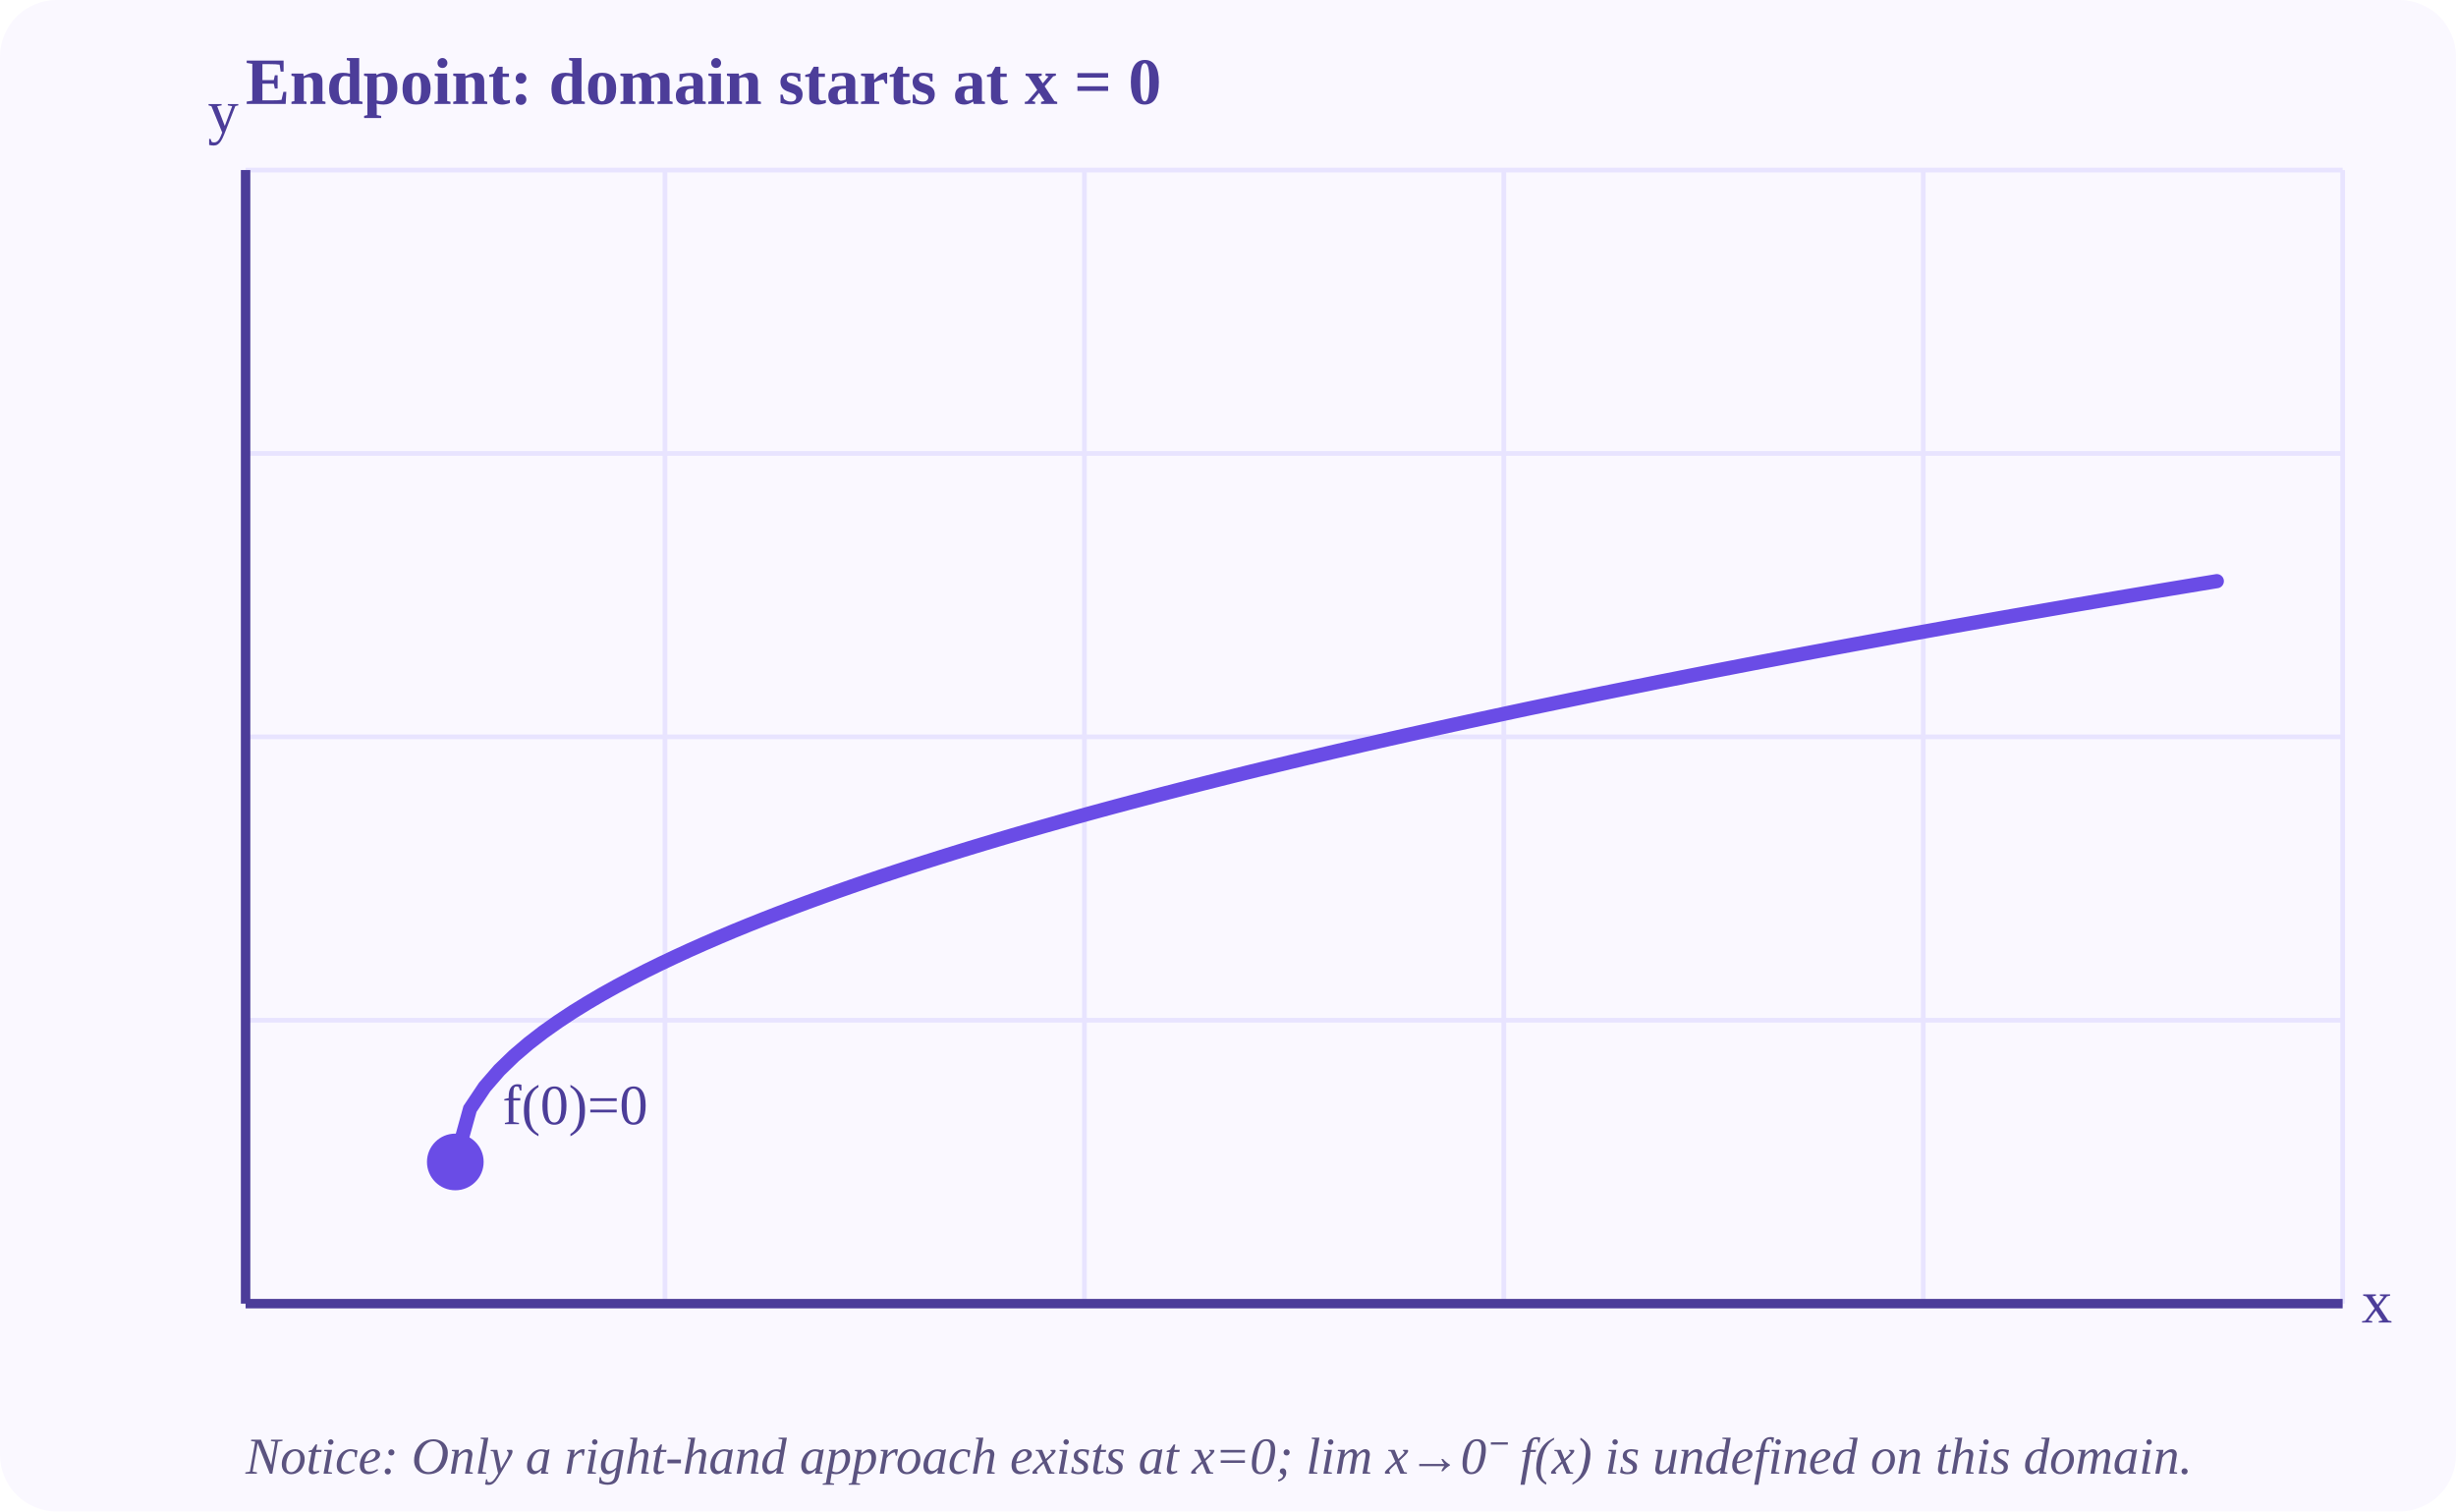
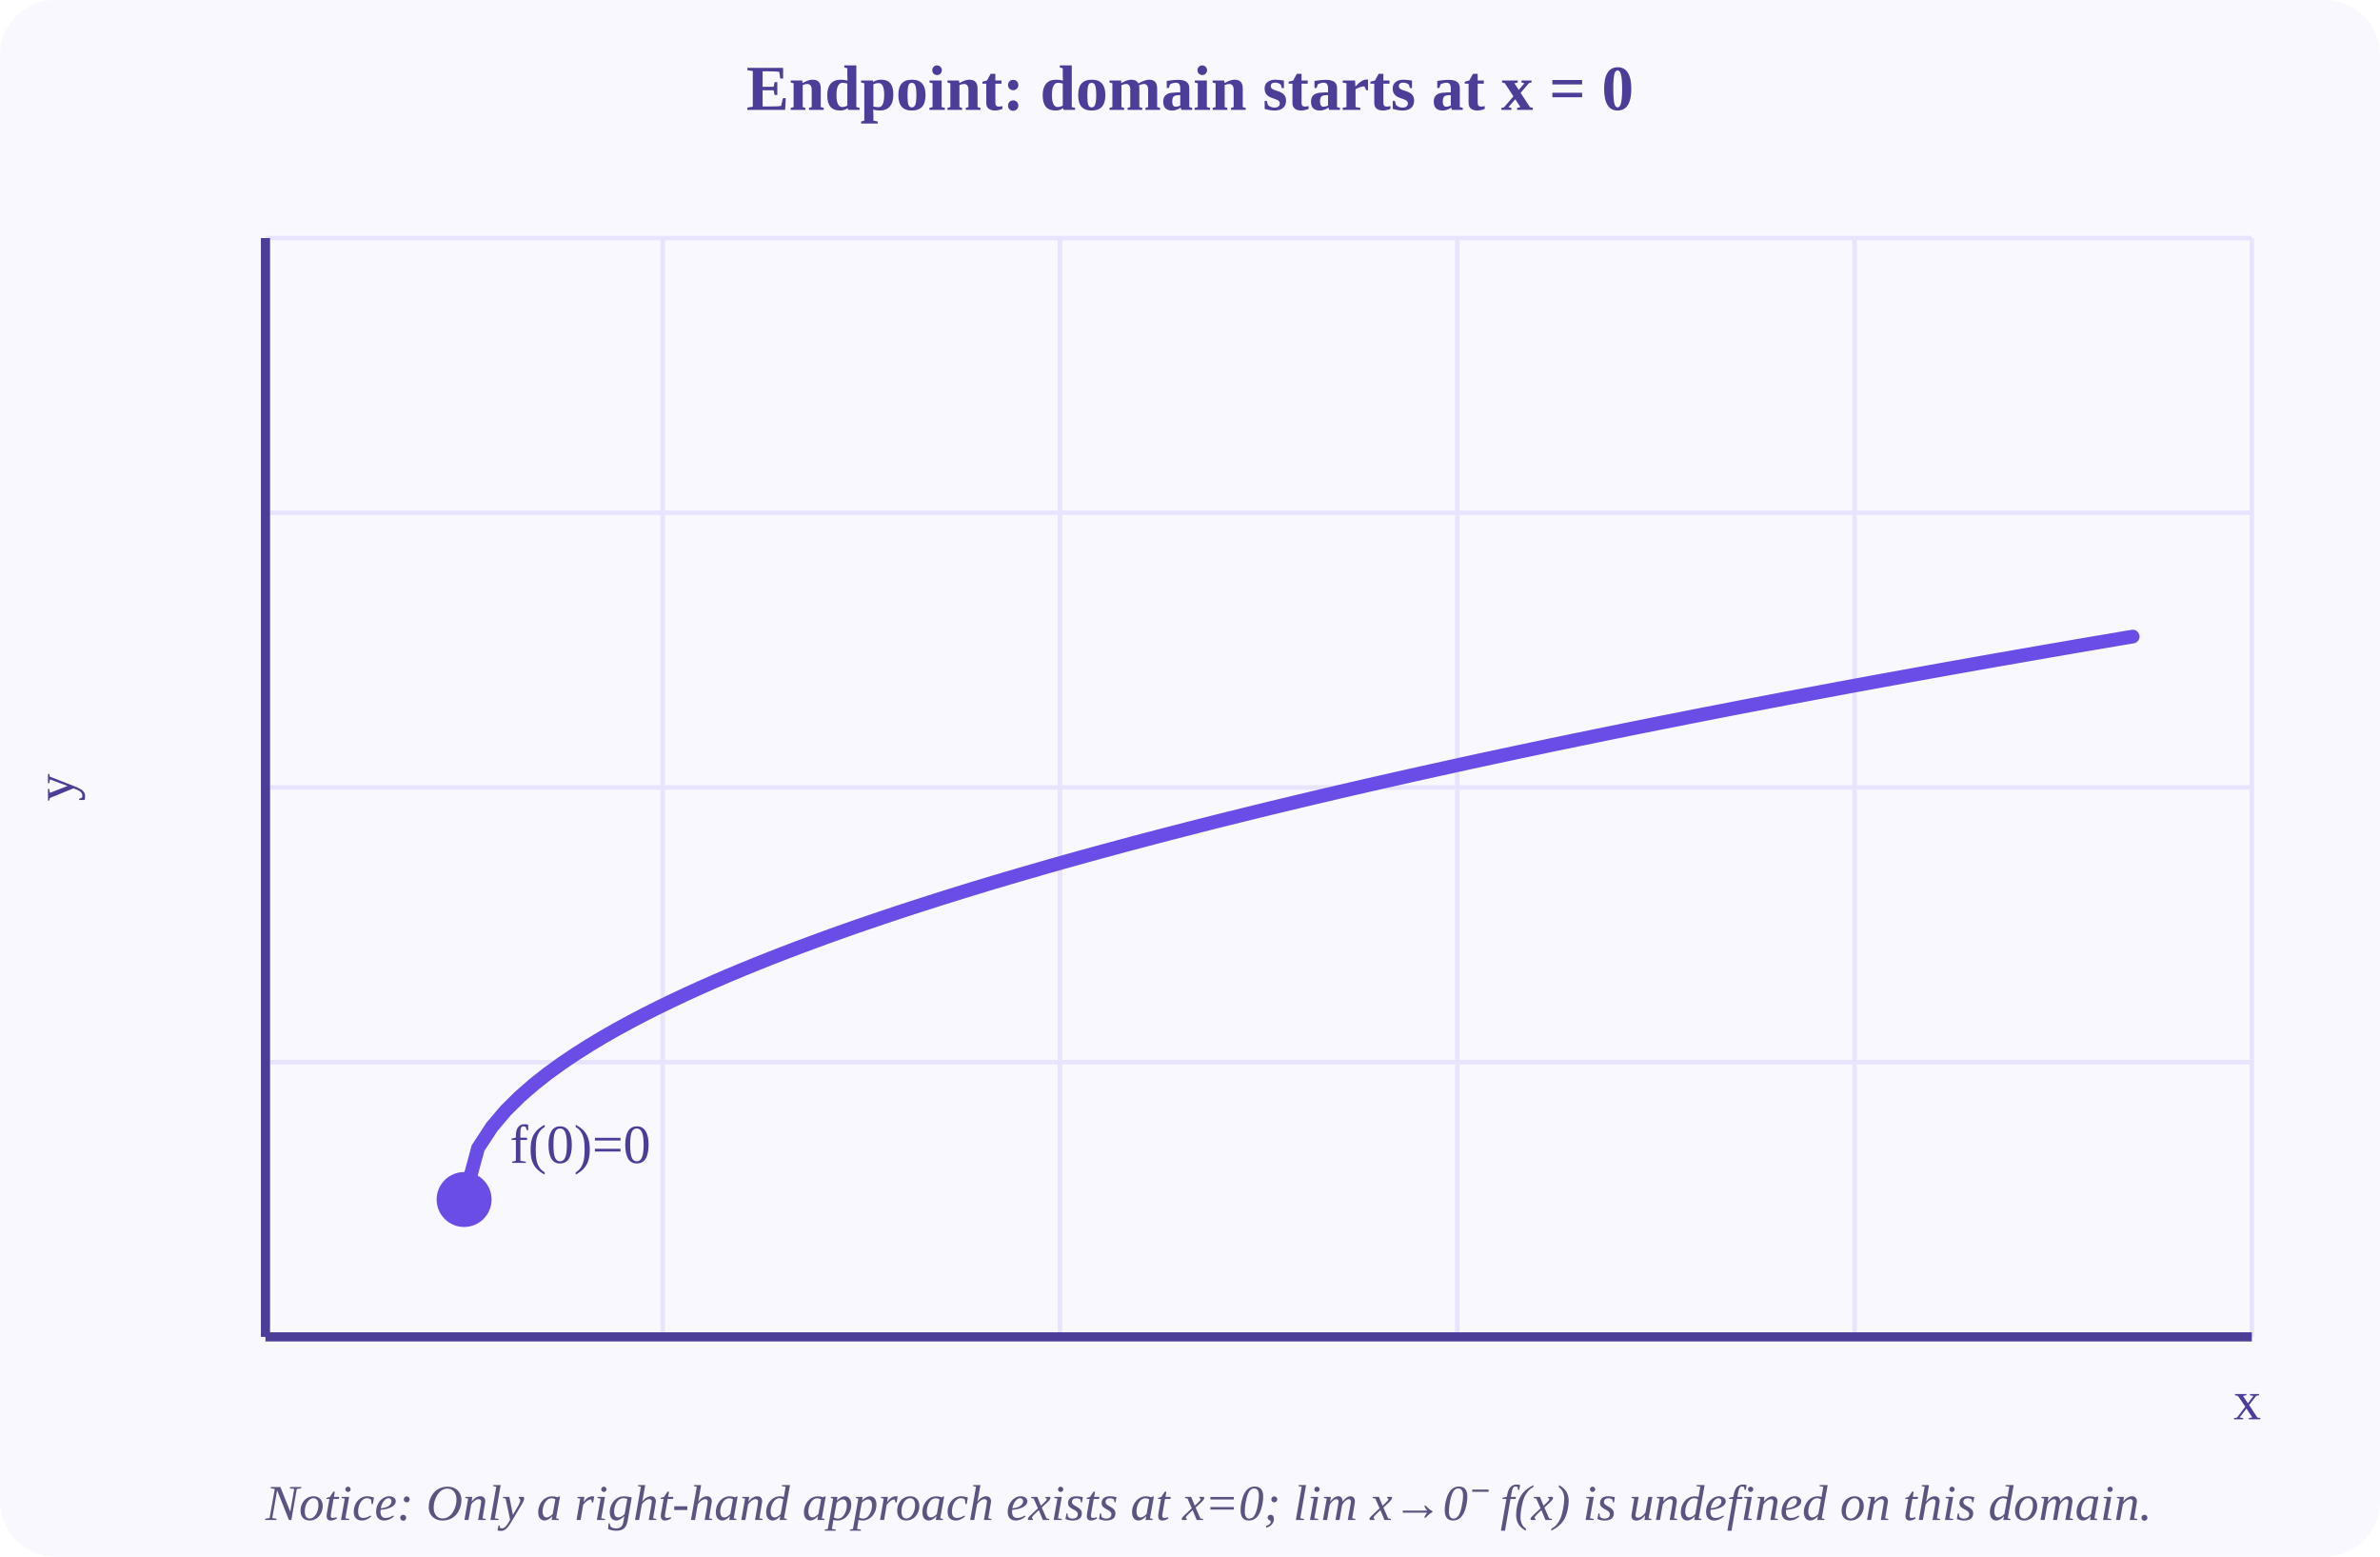
- <svg xmlns="http://www.w3.org/2000/svg" viewBox="0 0 520 320" role="img" aria-label="Endpoint: domain starts at x = 0" class="ap-graph-svg">
-   <rect width="520" height="320" fill="#faf8ff" rx="12" />
-   <line x1="52.0" y1="36" x2="52.0" y2="276" stroke="#e8e4ff" stroke-width="1" />
-   <line x1="140.8" y1="36" x2="140.8" y2="276" stroke="#e8e4ff" stroke-width="1" />
-   <line x1="229.6" y1="36" x2="229.6" y2="276" stroke="#e8e4ff" stroke-width="1" />
-   <line x1="318.4" y1="36" x2="318.4" y2="276" stroke="#e8e4ff" stroke-width="1" />
-   <line x1="407.2" y1="36" x2="407.2" y2="276" stroke="#e8e4ff" stroke-width="1" />
-   <line x1="496.0" y1="36" x2="496.0" y2="276" stroke="#e8e4ff" stroke-width="1" />
-   <line x1="52" y1="36.0" x2="496" y2="36.0" stroke="#e8e4ff" stroke-width="1" />
-   <line x1="52" y1="96.0" x2="496" y2="96.0" stroke="#e8e4ff" stroke-width="1" />
-   <line x1="52" y1="156.0" x2="496" y2="156.0" stroke="#e8e4ff" stroke-width="1" />
-   <line x1="52" y1="216.0" x2="496" y2="216.0" stroke="#e8e4ff" stroke-width="1" />
-   <line x1="52" y1="276.0" x2="496" y2="276.0" stroke="#e8e4ff" stroke-width="1" />
-   <line x1="52" y1="276" x2="496" y2="276" stroke="#4c3d99" stroke-width="2" />
-   <line x1="52" y1="36" x2="52" y2="276" stroke="#4c3d99" stroke-width="2" />
-   <text x="500" y="280" font-size="13" fill="#4c3d99">x</text>
-   <text x="44" y="28" font-size="13" fill="#4c3d99">y</text>
-   <text x="52" y="22" font-size="14" font-weight="700" fill="#4c3d99">Endpoint: domain starts at x = 0</text>
-   <polyline points="96.40,246.00 99.51,234.78 102.62,230.13 105.72,226.56 108.83,223.55 111.94,220.90 115.05,218.50 118.16,216.30 121.26,214.25 124.37,212.33 127.48,210.50 130.59,208.77 133.70,207.12 136.80,205.53 139.91,204.00 143.02,202.53 146.13,201.10 149.24,199.72 152.34,198.38 155.45,197.07 158.56,195.80 161.67,194.56 164.78,193.35 167.88,192.17 170.99,191.01 174.10,189.88 177.21,188.76 180.32,187.67 183.42,186.60 186.53,185.55 189.64,184.52 192.75,183.50 195.86,182.50 198.96,181.52 202.07,180.55 205.18,179.59 208.29,178.65 211.40,177.72 214.50,176.80 217.61,175.90 220.72,175.01 223.83,174.13 226.94,173.25 230.04,172.39 233.15,171.54 236.26,170.70 239.37,169.87 242.48,169.05 245.58,168.23 248.69,167.43 251.80,166.63 254.91,165.84 258.02,165.06 261.12,164.28 264.23,163.51 267.34,162.75 270.45,162.00 273.56,161.25 276.66,160.51 279.77,159.78 282.88,159.05 285.99,158.33 289.10,157.61 292.20,156.90 295.31,156.20 298.42,155.50 301.53,154.81 304.64,154.12 307.74,153.44 310.85,152.76 313.96,152.09 317.07,151.42 320.18,150.75 323.28,150.09 326.39,149.44 329.50,148.79 332.61,148.14 335.72,147.50 338.82,146.86 341.93,146.23 345.04,145.60 348.15,144.98 351.26,144.35 354.36,143.74 357.47,143.12 360.58,142.51 363.69,141.90 366.80,141.30 369.90,140.70 373.01,140.10 376.12,139.51 379.23,138.92 382.34,138.33 385.44,137.75 388.55,137.17 391.66,136.59 394.77,136.02 397.88,135.45 400.98,134.88 404.09,134.31 407.20,133.75 410.31,133.19 413.42,132.63 416.52,132.08 419.63,131.53 422.74,130.98 425.85,130.43 428.96,129.89 432.06,129.35 435.17,128.81 438.28,128.27 441.39,127.74 444.50,127.21 447.60,126.68 450.71,126.15 453.82,125.63 456.93,125.10 460.04,124.58 463.14,124.07 466.25,123.55 469.36,123.04" fill="none" stroke="#6a4ce6" stroke-width="3" stroke-linecap="round" />
-   <circle cx="96.4" cy="246.0" r="6" fill="#6a4ce6" />
-   <text x="106.4" y="238.0" font-size="12" fill="#4c3d99">f(0)=0</text>
-   <text x="52" y="312" font-size="11" fill="#5b5380" font-style="italic">Notice: Only a right-hand approach exists at x=0; lim x→0⁻ f(x) is undefined on this domain.</text>
+ <svg xmlns="http://www.w3.org/2000/svg" viewBox="0 0 520 340" role="img" aria-label="Endpoint: domain starts at x = 0" class="ap-graph-svg">
+   <rect width="520" height="340" fill="#faf8ff" rx="12" />
+   <text x="260.0" y="24" text-anchor="middle" font-size="14" font-weight="700" fill="#4c3d99">Endpoint: domain starts at x = 0</text>
+   <line x1="58.0" y1="52" x2="58.0" y2="292" stroke="#e8e4ff" stroke-width="1" />
+   <line x1="144.8" y1="52" x2="144.8" y2="292" stroke="#e8e4ff" stroke-width="1" />
+   <line x1="231.6" y1="52" x2="231.6" y2="292" stroke="#e8e4ff" stroke-width="1" />
+   <line x1="318.4" y1="52" x2="318.4" y2="292" stroke="#e8e4ff" stroke-width="1" />
+   <line x1="405.2" y1="52" x2="405.2" y2="292" stroke="#e8e4ff" stroke-width="1" />
+   <line x1="492.0" y1="52" x2="492.0" y2="292" stroke="#e8e4ff" stroke-width="1" />
+   <line x1="58" y1="52.0" x2="492" y2="52.0" stroke="#e8e4ff" stroke-width="1" />
+   <line x1="58" y1="112.0" x2="492" y2="112.0" stroke="#e8e4ff" stroke-width="1" />
+   <line x1="58" y1="172.0" x2="492" y2="172.0" stroke="#e8e4ff" stroke-width="1" />
+   <line x1="58" y1="232.0" x2="492" y2="232.0" stroke="#e8e4ff" stroke-width="1" />
+   <line x1="58" y1="292.0" x2="492" y2="292.0" stroke="#e8e4ff" stroke-width="1" />
+   <line x1="58" y1="292" x2="492" y2="292" stroke="#4c3d99" stroke-width="2" />
+   <line x1="58" y1="52" x2="58" y2="292" stroke="#4c3d99" stroke-width="2" />
+   <text x="494.0" y="310.0" text-anchor="end" font-size="12" fill="#4c3d99">x</text>
+   <text x="16" y="172.0" text-anchor="middle" font-size="12" fill="#4c3d99" transform="rotate(-90 16 172.0)">y</text>
+   <polyline points="101.40,262.00 104.44,250.78 107.48,246.13 110.51,242.56 113.55,239.55 116.59,236.90 119.63,234.50 122.67,232.30 125.70,230.25 128.74,228.33 131.78,226.50 134.82,224.77 137.86,223.12 140.89,221.53 143.93,220.00 146.97,218.53 150.01,217.10 153.05,215.72 156.08,214.38 159.12,213.07 162.16,211.80 165.20,210.56 168.24,209.35 171.27,208.17 174.31,207.01 177.35,205.88 180.39,204.76 183.43,203.67 186.46,202.60 189.50,201.55 192.54,200.52 195.58,199.50 198.62,198.50 201.65,197.52 204.69,196.55 207.73,195.59 210.77,194.65 213.81,193.72 216.84,192.80 219.88,191.90 222.92,191.01 225.96,190.13 229.00,189.25 232.03,188.39 235.07,187.54 238.11,186.70 241.15,185.87 244.19,185.05 247.22,184.23 250.26,183.43 253.30,182.63 256.34,181.84 259.38,181.06 262.41,180.28 265.45,179.51 268.49,178.75 271.53,178.00 274.57,177.25 277.60,176.51 280.64,175.78 283.68,175.05 286.72,174.33 289.76,173.61 292.79,172.90 295.83,172.20 298.87,171.50 301.91,170.81 304.95,170.12 307.98,169.44 311.02,168.76 314.06,168.09 317.10,167.42 320.14,166.75 323.17,166.09 326.21,165.44 329.25,164.79 332.29,164.14 335.33,163.50 338.36,162.86 341.40,162.23 344.44,161.60 347.48,160.98 350.52,160.35 353.55,159.74 356.59,159.12 359.63,158.51 362.67,157.90 365.71,157.30 368.74,156.70 371.78,156.10 374.82,155.51 377.86,154.92 380.90,154.33 383.93,153.75 386.97,153.17 390.01,152.59 393.05,152.02 396.09,151.45 399.12,150.88 402.16,150.31 405.20,149.75 408.24,149.19 411.28,148.63 414.31,148.08 417.35,147.53 420.39,146.98 423.43,146.43 426.47,145.89 429.50,145.35 432.54,144.81 435.58,144.27 438.62,143.74 441.66,143.21 444.69,142.68 447.73,142.15 450.77,141.63 453.81,141.10 456.85,140.58 459.88,140.07 462.92,139.55 465.96,139.04" fill="none" stroke="#6a4ce6" stroke-width="3" stroke-linecap="round" />
+   <circle cx="101.4" cy="262.0" r="6" fill="#6a4ce6" />
+   <text x="111.4" y="254.0" font-size="12" fill="#4c3d99">f(0)=0</text>
+   <text x="58" y="332" font-size="11" fill="#5b5380" font-style="italic">Notice: Only a right-hand approach exists at x=0; lim x→0⁻ f(x) is undefined on this domain.</text>
</svg>
